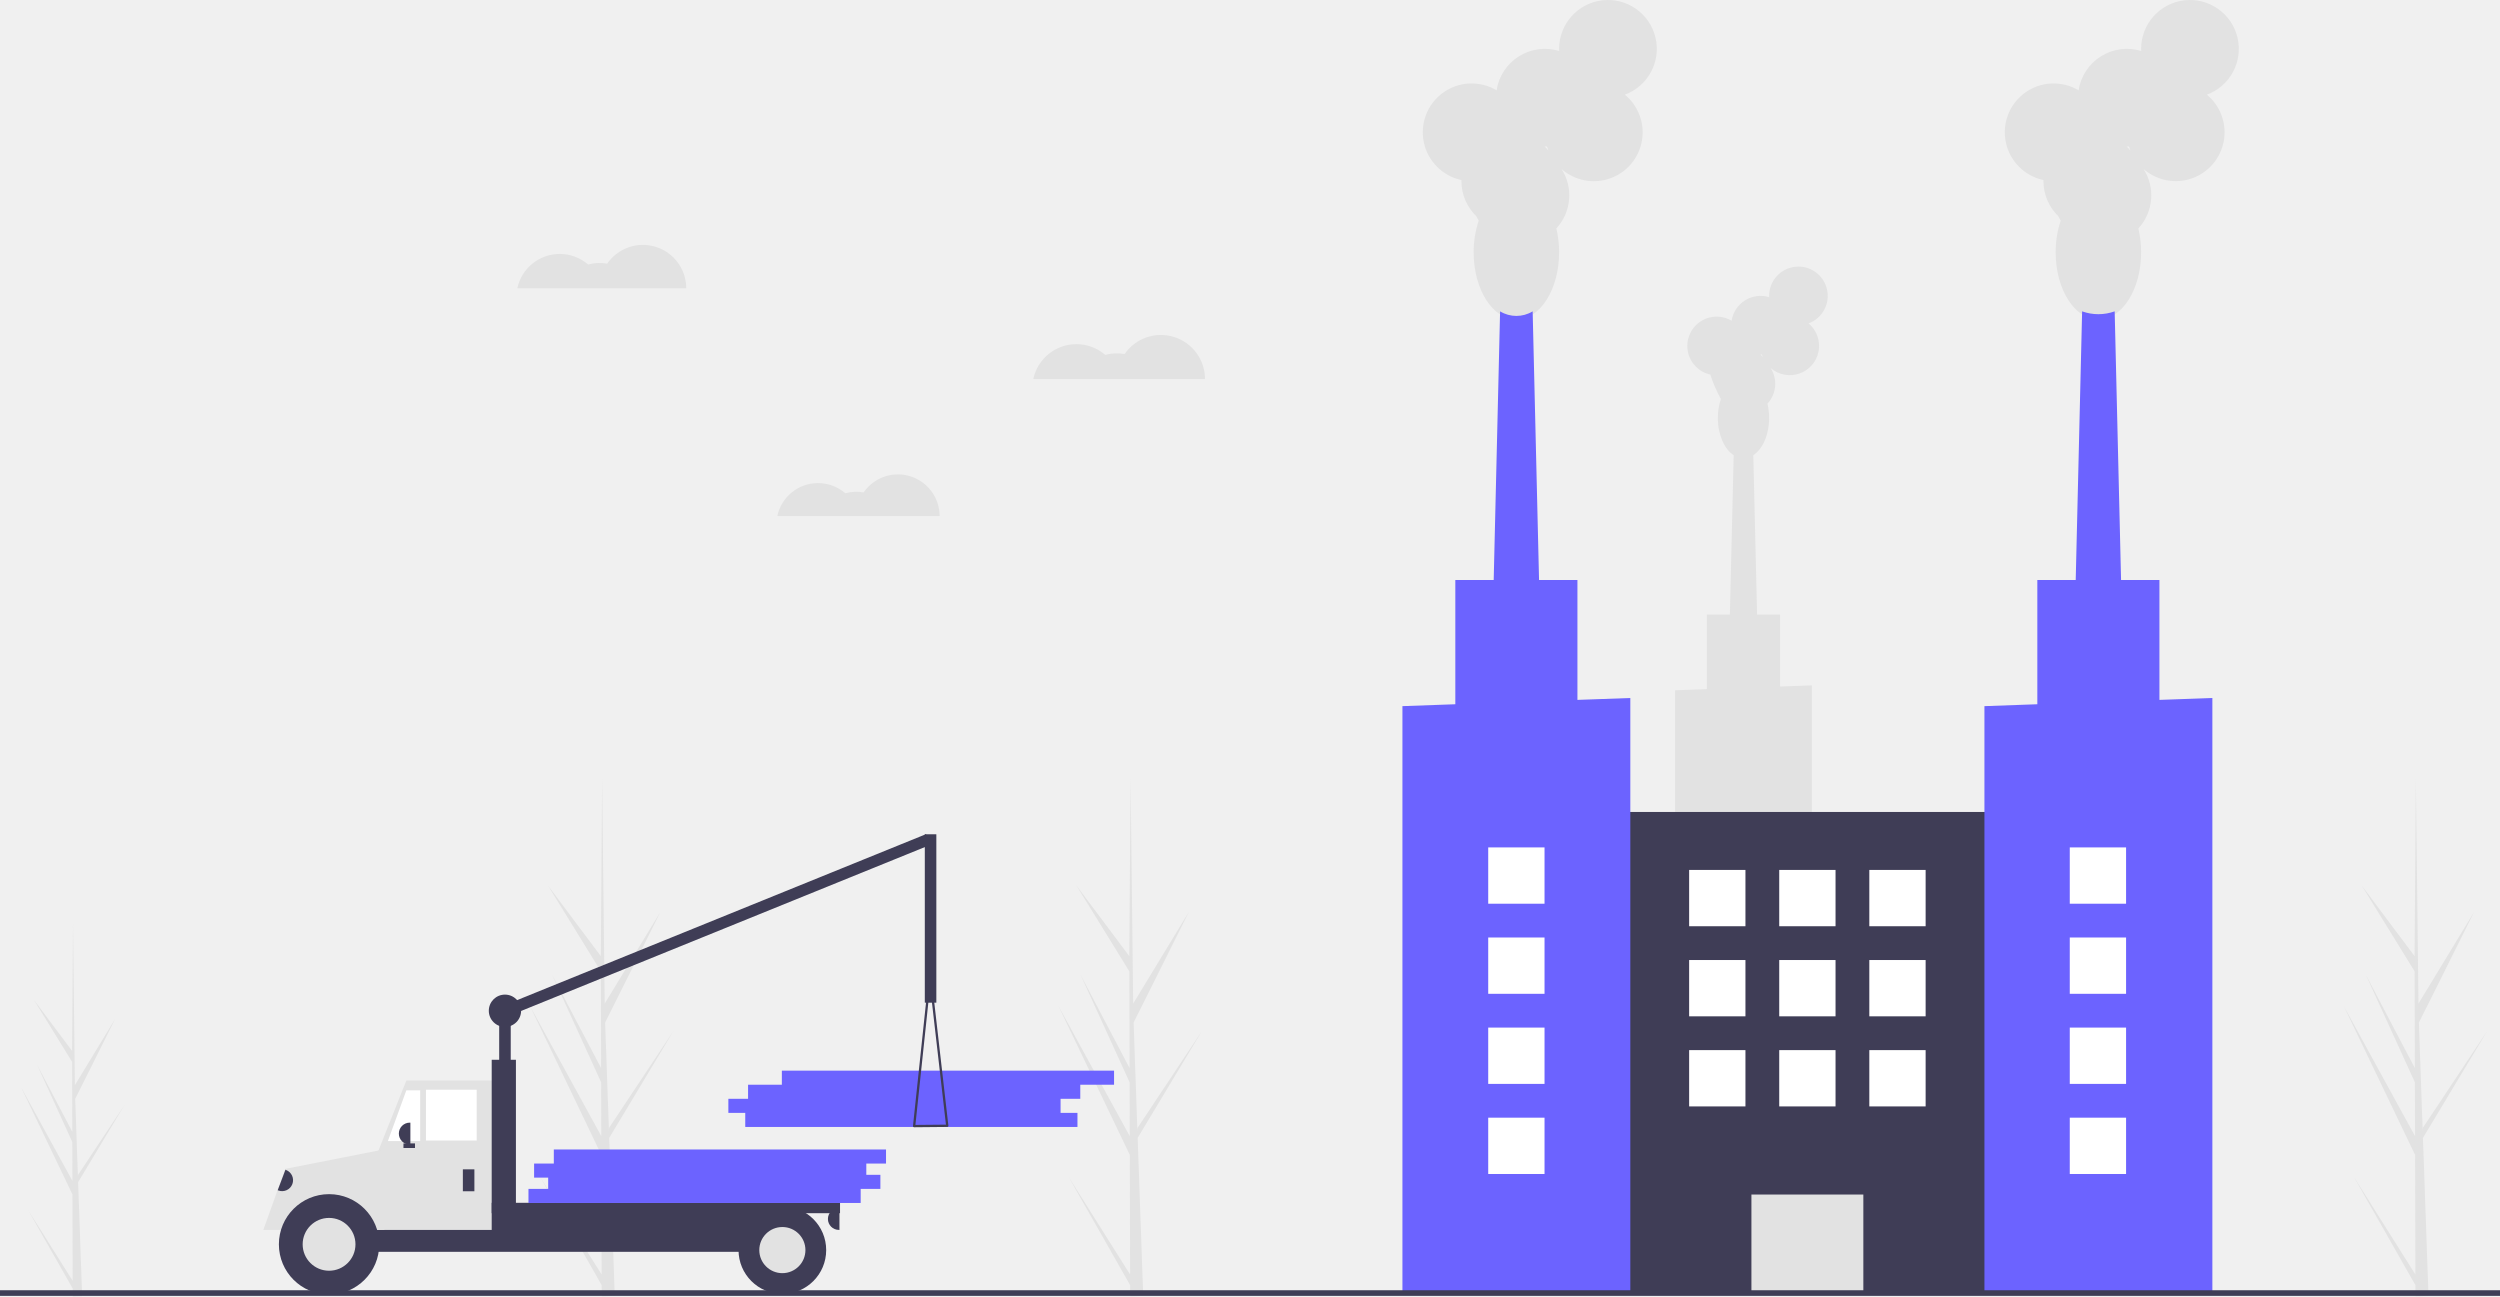
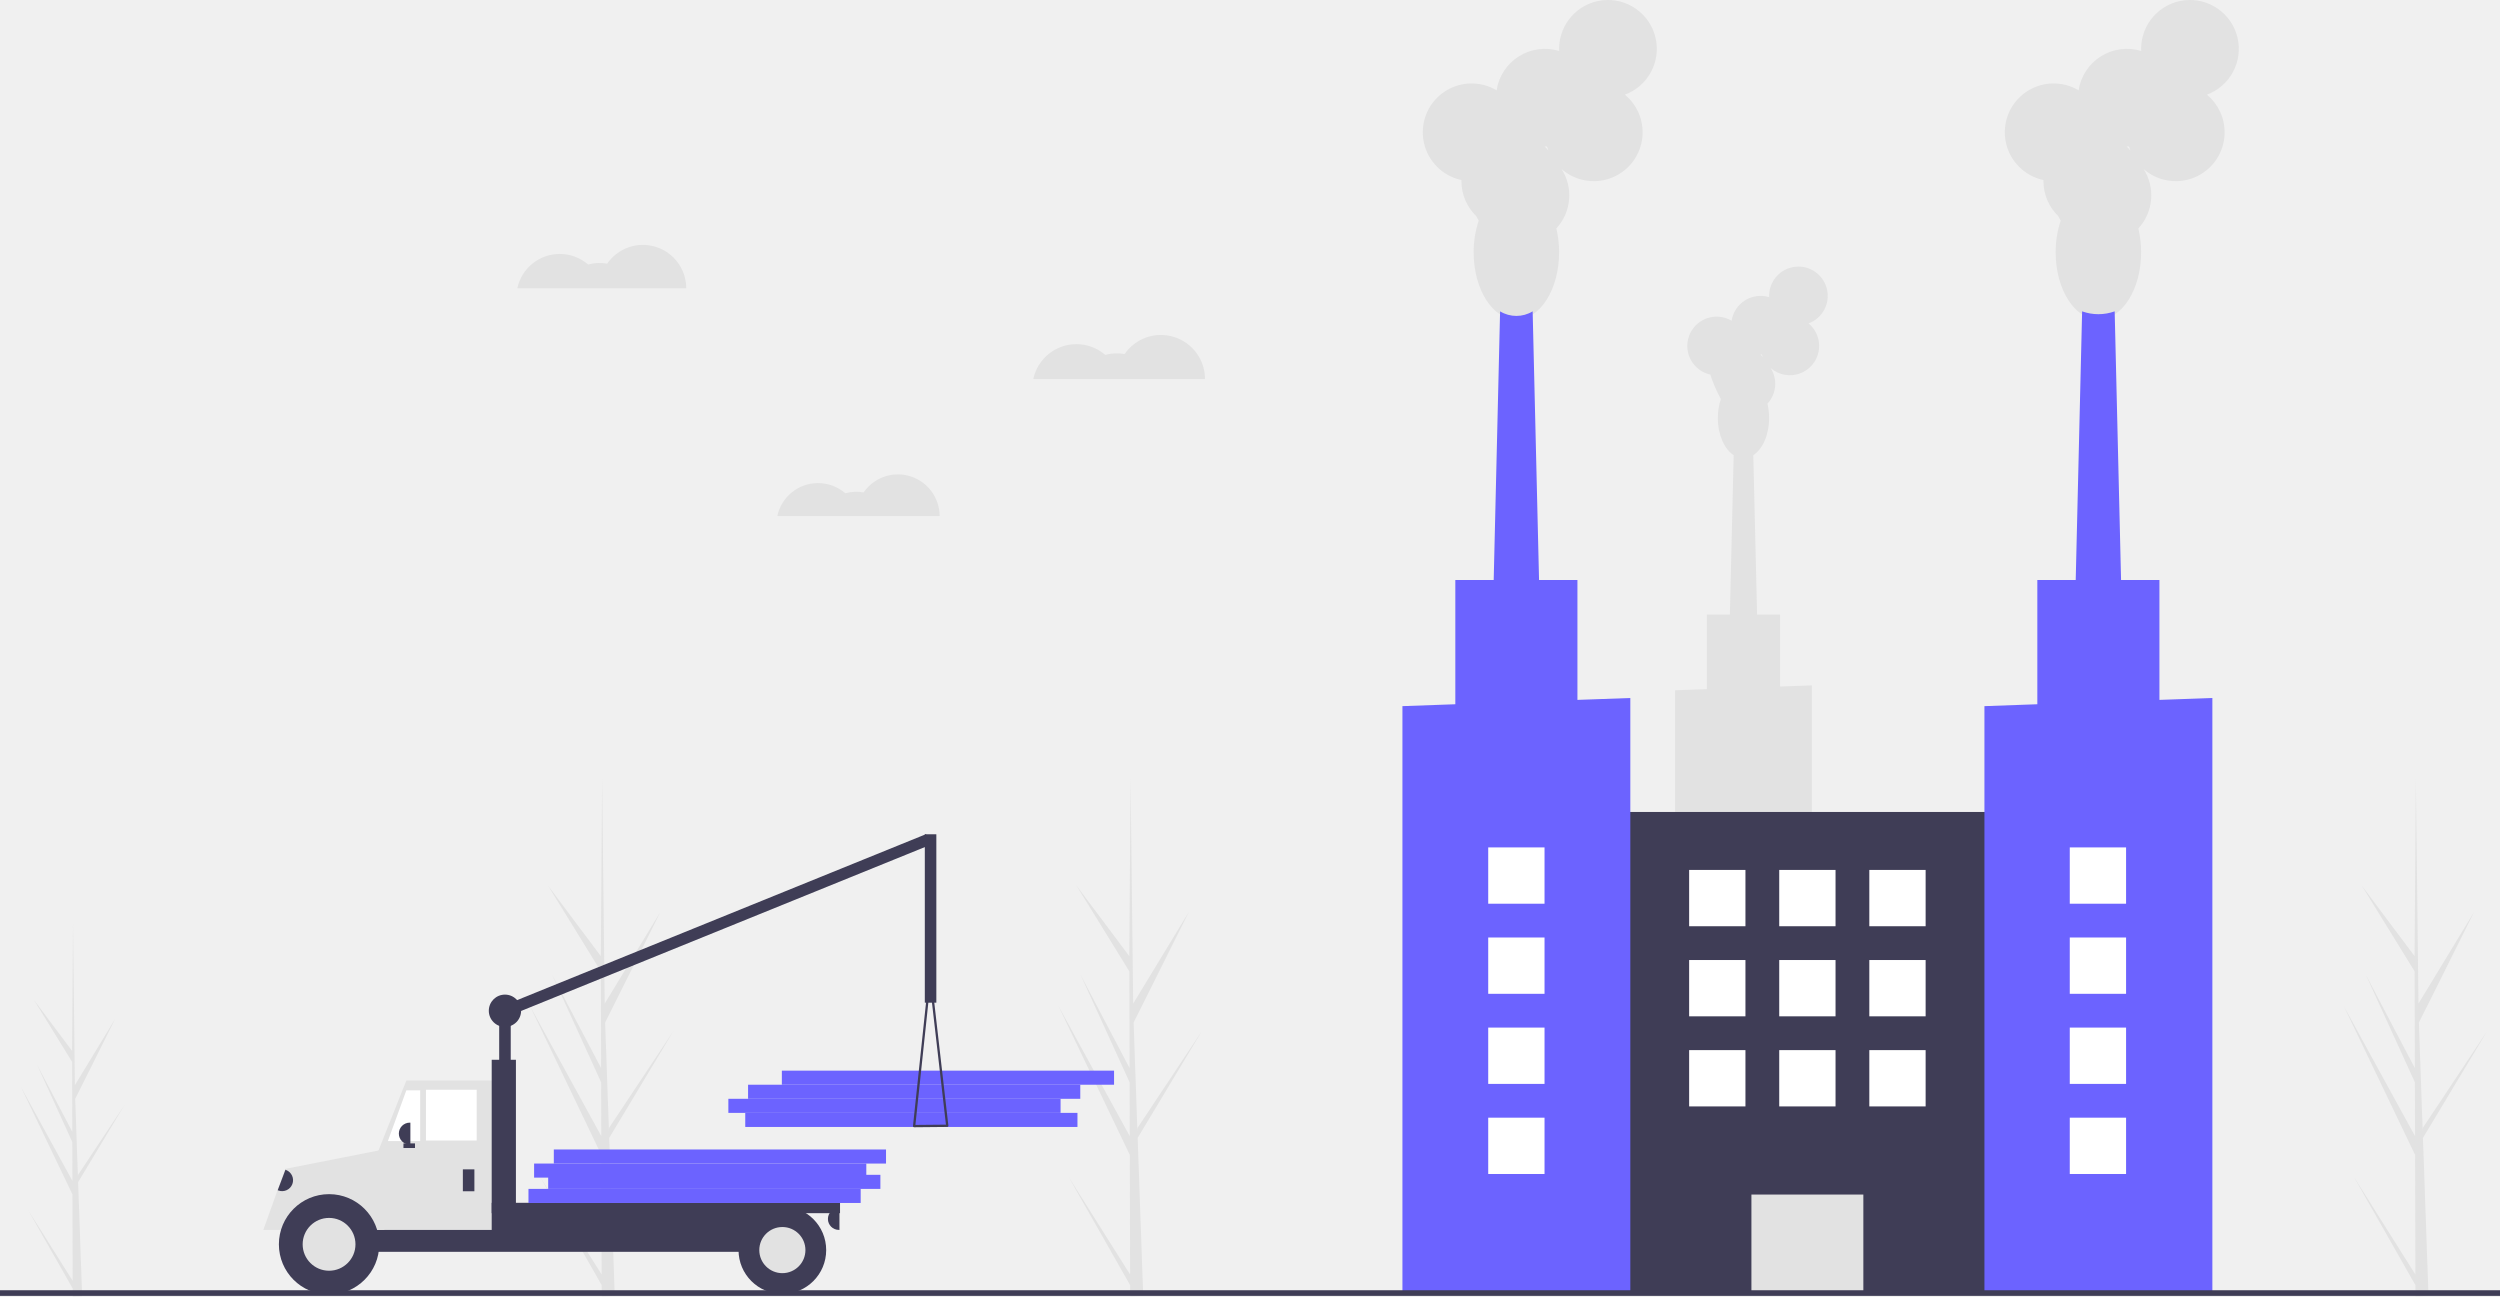
- <svg xmlns="http://www.w3.org/2000/svg" data-name="Layer 1" width="888" height="460.526" viewBox="0 0 888 460.526">
-   <path d="M213.701 452.706l-21.874-34.714 21.884 38.496.012 3.955q2.34-.027 4.635-.18l-1.785-50.811.024-.393-.04-.075-.17-4.802 22.871-38.046-22.895 34.45-.068 1.018-1.348-38.39 19.662-39.365-19.816 32.618-.922-79.573-.004-.264-.003.26-.449 62.738-18.788-25.102 18.805 30.506.087 34.362-17.433-33.187 17.443 38.239.048 19.107-25.323-46.209 25.343 52.874zm187.712 0l-21.875-34.714 21.885 38.496.012 3.955q2.34-.027 4.634-.18l-1.784-50.811.023-.393-.04-.075-.17-4.802 22.872-38.046-22.895 34.45-.069 1.018-1.348-38.39 19.663-39.365-19.816 32.618-.922-79.573-.004-.264-.003.26-.45 62.738-18.788-25.102 18.805 30.506.088 34.362-17.433-33.187 17.442 38.239.049 19.107-25.323-46.209 25.342 52.874zm-375.602 2.233l-15.795-25.067 15.803 27.797.008 2.857q1.69-.02 3.347-.13l-1.289-36.691.017-.284-.029-.054-.122-3.467 16.515-27.473-16.533 24.877-.049.734-.973-27.722 14.198-28.424-14.31 23.553-.665-57.46-.003-.19-.002.188-.324 45.303-13.567-18.127 13.579 22.029L25.68 402l-12.588-23.964 12.595 27.612.035 13.797L7.436 386.08l18.3 38.18zm832.134-2.233l-21.874-34.714 21.884 38.496.012 3.955q2.34-.027 4.634-.18l-1.784-50.811.024-.393-.04-.075-.17-4.802 22.871-38.046-22.895 34.45-.069 1.018-1.347-38.39 19.662-39.365-19.816 32.618-.922-79.573-.004-.264-.003.26-.449 62.738-18.788-25.102 18.805 30.506.087 34.362-17.433-33.187 17.442 38.239.049 19.107-25.323-46.209 25.343 52.874z" fill="#e2e2e2" />
-   <path fill="#6c63ff" d="M382.714 400.295h-118v-5h118zm-6-5h-118v-5h118zm7-5h-118v-5h118zm12-5h-118v-5h118z" />
-   <path fill="#3f3d56" d="M181.41 387.289h-4.097V358.2h4.097z" />
-   <path fill="#3f3d56" d="M178.845 361.627l-1.54-3.796 151.608-61.536 1.54 3.796zm-41.682 69.09h-35.644v-13.93h35.644z" />
-   <path fill="#3f3d56" d="M280.556 444.646h-175.76v-15.568h175.76z" />
-   <path fill="#e2e2e2" d="M133.68 436.862h42.199v-53.056h-31.547l-10.652 26.759v26.297z" />
-   <path fill="#fff" d="M169.324 405.11h-18.027v-18.027h18.027zm-31.547.205h11.472v-18.026h-4.917l-6.555 18.026z" />
-   <path fill="#3f3d56" d="M168.504 423.137h-4.097v-7.784h4.097zm-22.738-16.593h-.205a3.892 3.892 0 01-3.892-3.892 3.892 3.892 0 013.892-3.892h.205v7.784zm152.408 30.318h-.205a3.892 3.892 0 01-3.892-3.892 3.892 3.892 0 013.892-3.892h.205v7.784z" />
-   <path d="M117.292 429.019a20.27 20.27 0 00-15.755 7.843H93.53l7.784-21.684 36.258-7.15-1.024 28.834h-3.5a20.27 20.27 0 00-15.756-7.843z" fill="#e2e2e2" />
+ <svg xmlns="http://www.w3.org/2000/svg" id="b6c881ec-80a2-4aeb-a87c-bea63cd39014" data-name="Layer 1" width="888" height="460.526" viewBox="0 0 888 460.526">
+   <path d="M369.701,672.443l-21.874-34.714,21.885,38.496.012,3.955q2.341-.027,4.634-.179l-1.784-50.812.023-.393-.04-.075-.17-4.801,22.872-38.046-22.895,34.451-.069,1.017-1.348-38.391,19.662-39.364-19.816,32.618-.922-79.573-.004-.265-.003.261-.449,62.738-18.788-25.102,18.805,30.506.087,34.362-17.433-33.187,17.443,38.239.048,19.107L344.254,577.082l25.343,52.874Z" transform="translate(-156 -219.7372)" fill="#e2e2e2" />
+   <path d="M557.413,672.443,535.538,637.729,557.423,676.225l.012,3.955q2.341-.027,4.634-.179L560.285,629.189l.023-.393-.04-.075-.17-4.801L582.97,585.873l-22.895,34.451-.069,1.017-1.348-38.391,19.662-39.364-19.816,32.618-.922-79.573-.004-.265-.003.261-.449,62.738-18.788-25.102,18.805,30.506.087,34.362-17.433-33.187,17.443,38.239.048,19.107-25.323-46.208,25.343,52.874Z" transform="translate(-156 -219.7372)" fill="#e2e2e2" />
+   <path d="M181.811,674.676l-15.795-25.067,15.803,27.797.008,2.856q1.69-.02,3.346-.13l-1.288-36.691.017-.284-.029-.054-.123-3.467L200.266,612.164l-16.533,24.877-.049.734-.973-27.722,14.198-28.424-14.309,23.553-.666-57.459-.003-.191-.002.188-.324,45.303-13.567-18.126,13.579,22.028.063,24.813-12.588-23.964,12.595,27.612.035,13.797L163.436,605.816l18.3,38.18Z" transform="translate(-156 -219.7372)" fill="#e2e2e2" />
+   <path d="M1013.945,672.443l-21.874-34.714,21.885,38.496.012,3.955q2.341-.027,4.634-.179l-1.784-50.812.023-.393-.04-.075-.17-4.801,22.872-38.046-22.895,34.451-.069,1.017-1.348-38.391,19.662-39.364-19.816,32.618-.922-79.573-.004-.265-.003.261-.449,62.738-18.788-25.102,18.805,30.506.087,34.362-17.433-33.187,17.443,38.239.048,19.107-25.323-46.208,25.343,52.874Z" transform="translate(-156 -219.7372)" fill="#e2e2e2" />
+   <rect x="420.714" y="615.033" width="118" height="5" transform="translate(803.4279 1015.328) rotate(-180)" fill="#6c63ff" />
+   <rect x="414.714" y="610.033" width="118" height="5" transform="translate(791.4279 1005.328) rotate(-180)" fill="#6c63ff" />
+   <rect x="421.714" y="605.033" width="118" height="5" transform="translate(805.4279 995.3279) rotate(-180)" fill="#6c63ff" />
+   <rect x="433.714" y="600.033" width="118" height="5" transform="translate(829.4279 985.3279) rotate(-180)" fill="#6c63ff" />
+   <rect x="333.313" y="577.937" width="4.097" height="29.088" transform="translate(514.7229 965.2259) rotate(-180)" fill="#3f3d56" />
+   <rect x="407.831" y="466.888" width="4.097" height="163.621" transform="translate(-100.3859 915.1075) rotate(-112.0915)" fill="#3f3d56" />
+   <rect x="257.519" y="636.524" width="35.644" height="13.93" transform="translate(394.6817 1067.241) rotate(-180)" fill="#3f3d56" />
+   <rect x="260.797" y="648.815" width="175.76" height="15.568" transform="translate(541.3533 1093.461) rotate(-180)" fill="#3f3d56" />
+   <polygon points="133.68 436.862 175.879 436.862 175.879 383.806 144.332 383.806 133.68 410.565 133.68 436.862" fill="#e2e2e2" />
+   <rect x="307.297" y="606.821" width="18.027" height="18.027" transform="translate(476.6211 1011.931) rotate(-180)" fill="#fff" />
+   <polygon points="137.777 405.315 149.249 405.315 149.249 387.289 144.332 387.289 137.777 405.315" fill="#fff" />
+   <rect x="320.408" y="635.09" width="4.097" height="7.784" transform="translate(488.912 1058.227) rotate(-180)" fill="#3f3d56" />
+   <path d="M297.669,618.497h.205a3.892,3.892,0,0,1,3.892,3.892v0a3.892,3.892,0,0,1-3.892,3.892h-.205a0,0,0,0,1,0,0v-7.784A0,0,0,0,1,297.669,618.497Z" transform="translate(443.4357 1025.042) rotate(180)" fill="#3f3d56" />
+   <path d="M450.077,648.815h.205a3.892,3.892,0,0,1,3.892,3.892v0a3.892,3.892,0,0,1-3.892,3.892h-.205a0,0,0,0,1,0,0v-7.784A0,0,0,0,1,450.077,648.815Z" transform="matrix(-1, 0, 0, -1, 748.2503, 1085.677)" fill="#3f3d56" />
+   <path d="M273.292,648.756a20.27,20.27,0,0,0-15.756,7.843h-8.007l7.784-21.684,36.258-7.151-1.024,28.835H289.048A20.27,20.27,0,0,0,273.292,648.756Z" transform="translate(-156 -219.7372)" fill="#e2e2e2" />
  <circle cx="116.883" cy="441.983" r="17.822" fill="#3f3d56" />
  <circle cx="116.883" cy="441.983" r="9.38" fill="#e2e2e2" />
  <circle cx="277.894" cy="444.032" r="15.568" fill="#3f3d56" />
  <circle cx="277.894" cy="444.032" r="8.194" fill="#e2e2e2" />
-   <path fill="#3f3d56" d="M183.254 438.5h-8.604v-62.068h8.604z" />
-   <path fill="#3f3d56" d="M298.378 430.922H174.65v-3.687h123.73zm-150.973-23.149h-4.097v-1.639h4.097zm176.989-7.508a.41.41 0 01-.104-.319l5.65-53.432a.41.41 0 01.406-.367h.002a.41.41 0 01.407.364l6.111 53.32a.41.41 0 01-.403.457l-11.762.11h-.003a.41.41 0 01-.304-.133zm5.97-49.967l-5.21 49.277 10.846-.102zM101.39 415.494l.191.073a3.892 3.892 0 012.264 5.017 3.892 3.892 0 01-5.018 2.264l-.191-.073 2.754-7.28z" />
-   <path fill="#3f3d56" d="M332.588 356.152h-4.097v-59.816h4.097z" />
+   <rect x="330.65" y="596.169" width="8.604" height="62.069" transform="translate(513.9036 1034.67) rotate(-180)" fill="#3f3d56" />
+   <rect x="330.65" y="646.971" width="123.729" height="3.687" transform="translate(629.0284 1077.893) rotate(-180)" fill="#3f3d56" />
+   <rect x="299.308" y="625.872" width="4.097" height="1.639" transform="translate(446.7132 1033.645) rotate(-180)" fill="#3f3d56" />
+   <path d="M480.394,620.002a.41.41,0,0,1-.104-.318l5.65-53.432a.41.41,0,0,1,.406-.367h.002a.41.41,0,0,1,.407.363L492.866,619.569a.41.41,0,0,1-.403.456l-11.761.111h-.004A.409.409,0,0,1,480.394,620.002Zm5.97-49.966-5.211,49.277L492,619.21Z" transform="translate(-156 -219.7372)" fill="#3f3d56" />
+   <path d="M255.88,635.705h.205a3.892,3.892,0,0,1,3.892,3.892v0a3.892,3.892,0,0,1-3.892,3.892h-.205a0,0,0,0,1,0,0v-7.784A0,0,0,0,1,255.88,635.705Z" transform="translate(86.94131 -269.6233) rotate(20.71738)" fill="#3f3d56" />
+   <rect x="484.491" y="516.073" width="4.097" height="59.816" transform="translate(817.0794 872.2247) rotate(-180)" fill="#3f3d56" />
  <circle cx="179.361" cy="359.02" r="5.736" fill="#3f3d56" />
-   <path fill="#6c63ff" d="M305.714 427.295h-118v-5h118zm7-5h-118v-5h118z" />
-   <path fill="#6c63ff" d="M307.714 418.295h-118v-5h118zm7-5h-118v-5h118z" />
-   <path d="M382.337 122.242a15.596 15.596 0 0110.237 3.814 15.606 15.606 0 016.887-.302 15.66 15.66 0 0128.555 8.887h-60.997a15.665 15.665 0 0115.318-12.399zm-91.765 49.348a14.744 14.744 0 019.677 3.606 14.755 14.755 0 016.511-.286 14.805 14.805 0 0126.996 8.402H276.09a14.81 14.81 0 0114.482-11.722zm-91.748-81.392a15.34 15.34 0 0110.07 3.752 15.351 15.351 0 016.774-.298 15.404 15.404 0 0128.088 8.742h-60a15.409 15.409 0 0115.068-12.196zm396.175 154.988V370.09h48.574V243.45l-11.276.402v-25.557h-8.179l-1.347-56.604c3.3-2.15 5.623-7.258 5.623-13.222a21.669 21.669 0 00-.594-5.084 10.4 10.4 0 001.12-12.667 10.407 10.407 0 1013.487-15.852 10.41 10.41 0 10-14.013-9.767c0 .153.005.304.011.454a10.415 10.415 0 00-13.338 8.383 10.409 10.409 0 10-7.485 19.127c-.002.076-.006.15-.006.227a50.6 50.6 0 003.676 8.434 21.026 21.026 0 00-1.074 6.745c0 5.964 2.323 11.072 5.623 13.222l-1.348 56.604h-8.178v26.487zm30.332-119.269h.027c.15 0 .299-.004.447-.01q.141.46.322.903a10.453 10.453 0 00-.796-.893z" fill="#e2e2e2" />
-   <path fill="#3f3d56" d="M715.712 459H568.254V288.411h147.458z" />
-   <path fill="#e2e2e2" d="M661.86 459h-39.755v-34.696h39.756zM519.11 63.955c-.002.126-.009.25-.009.377a17.293 17.293 0 005.26 12.438 17.33 17.33 0 00.867 1.62 35.03 35.03 0 00-1.79 11.242c0 13.173 6.796 23.853 15.18 23.853s15.18-10.68 15.18-23.853a36.105 36.105 0 00-.99-8.474 17.334 17.334 0 001.867-21.113 17.346 17.346 0 1022.478-26.419 17.35 17.35 0 10-23.356-16.278c0 .254.009.506.02.757a17.36 17.36 0 00-22.23 13.971 17.348 17.348 0 10-12.476 31.879zm29.627-11.91c.25 0 .499-.01.747-.02q.233.77.536 1.506a17.387 17.387 0 00-1.328-1.488z" />
-   <path d="M529.941 232.03h17.35l-.62-26.02V206l-2.27-95.41a11.095 11.095 0 01-11.57 0l-2.27 95.41v.01z" fill="#6c63ff" />
-   <path fill="#6c63ff" d="M498.141 250.82V459h80.951V247.93l-18.791.67v-42.59h-43.37v44.14l-18.79.67z" />
-   <path d="M725.841 63.955c-.003.126-.01.25-.01.377a17.293 17.293 0 005.26 12.438 17.33 17.33 0 00.868 1.62 35.03 35.03 0 00-1.79 11.242c0 13.173 6.796 23.853 15.18 23.853s15.179-10.68 15.179-23.853a36.106 36.106 0 00-.99-8.474 17.334 17.334 0 001.867-21.113 17.346 17.346 0 1022.48-26.419 17.35 17.35 0 10-23.357-16.278c0 .254.008.506.019.757a17.36 17.36 0 00-22.23 13.971 17.348 17.348 0 10-12.476 31.879zm29.627-11.91c.25 0 .499-.01.746-.02q.234.77.536 1.506a17.385 17.385 0 00-1.327-1.488z" fill="#e2e2e2" />
-   <path d="M736.674 232.03h17.348l-2.891-121.436a17.1 17.1 0 01-11.565 0z" fill="#6c63ff" />
-   <path fill="#6c63ff" d="M704.871 250.82V459h80.96V247.93l-6.65.24-12.15.43v-42.59h-43.37v44.14l-18.79.67z" />
-   <path fill="#fff" d="M683.983 329h-20v-20h20zm-32 0h-20v-20h20zm-32 0h-20v-20h20zm64 32h-20v-20h20zm-32 0h-20v-20h20zm-32 0h-20v-20h20zm64 32h-20v-20h20zm-32 0h-20v-20h20zm-32 0h-20v-20h20zm-71.366-72h-20v-20h20zm0 32h-20v-20h20zm0 32h-20v-20h20zm0 32h-20v-20h20zm206.565-96h-20v-20h20zm0 32h-20v-20h20zm0 32h-20v-20h20zm0 32h-20v-20h20z" />
-   <path fill="#3f3d56" d="M0 458.295h888v2H0z" />
+   <rect x="343.714" y="642.033" width="118" height="5" transform="translate(649.4279 1069.328) rotate(-180)" fill="#6c63ff" />
+   <rect x="350.714" y="637.033" width="118" height="5" transform="translate(663.4279 1059.328) rotate(-180)" fill="#6c63ff" />
+   <rect x="345.714" y="633.033" width="118" height="5" transform="translate(653.4279 1051.328) rotate(-180)" fill="#6c63ff" />
+   <rect x="352.714" y="628.033" width="118" height="5" transform="translate(667.4279 1041.328) rotate(-180)" fill="#6c63ff" />
+   <path d="M538.337,341.979a15.596,15.596,0,0,1,10.237,3.814,15.606,15.606,0,0,1,6.887-.303,15.66,15.66,0,0,1,28.555,8.887H523.019A15.665,15.665,0,0,1,538.337,341.979Z" transform="translate(-156 -219.7372)" fill="#e2e2e2" />
+   <path d="M446.572,391.327a14.744,14.744,0,0,1,9.678,3.606,14.755,14.755,0,0,1,6.511-.286,14.805,14.805,0,0,1,26.996,8.402H432.09A14.81,14.81,0,0,1,446.572,391.327Z" transform="translate(-156 -219.7372)" fill="#e2e2e2" />
+   <path d="M354.824,309.935a15.341,15.341,0,0,1,10.069,3.752,15.351,15.351,0,0,1,6.775-.298,15.404,15.404,0,0,1,28.088,8.742h-60A15.409,15.409,0,0,1,354.824,309.935Z" transform="translate(-156 -219.7372)" fill="#e2e2e2" />
+   <path d="M750.999,464.923V589.828H799.573V463.188l-11.276.403V438.033h-8.179l-1.348-56.604c3.3-2.151,5.623-7.258,5.623-13.222a21.669,21.669,0,0,0-.594-5.084,10.4,10.4,0,0,0,1.12-12.668,10.407,10.407,0,1,0,13.487-15.851,10.41,10.41,0,1,0-14.014-9.767c0,.152.005.304.011.454a10.415,10.415,0,0,0-13.338,8.383,10.409,10.409,0,1,0-7.485,19.127c-.002.076-.006.151-.006.227a50.599,50.599,0,0,0,3.676,8.435,21.026,21.026,0,0,0-1.074,6.745c0,5.964,2.322,11.072,5.623,13.222l-1.348,56.604h-8.178V464.52Zm30.332-119.268.027.001c.15,0,.299-.005.448-.011q.141.461.322.904A10.453,10.453,0,0,0,781.331,345.654Z" transform="translate(-156 -219.7372)" fill="#e2e2e2" />
+   <rect x="724.254" y="508.148" width="147.458" height="170.589" transform="translate(1439.966 967.1482) rotate(-180)" fill="#3f3d56" />
+   <rect x="778.105" y="644.041" width="39.756" height="34.696" transform="translate(1439.966 1103.041) rotate(-180)" fill="#e2e2e2" />
+   <path d="M675.111,283.692c-.003.126-.01.251-.01.377a17.293,17.293,0,0,0,5.26,12.437,17.329,17.329,0,0,0,.867,1.62,35.029,35.029,0,0,0-1.79,11.241c0,13.174,6.796,23.854,15.18,23.854s15.18-10.68,15.18-23.854a36.105,36.105,0,0,0-.989-8.473,17.334,17.334,0,0,0,1.867-21.113,17.346,17.346,0,1,0,22.479-26.419,17.35,17.35,0,1,0-23.356-16.278c0,.254.008.506.019.757a17.359,17.359,0,0,0-22.23,13.971,17.348,17.348,0,1,0-12.476,31.879Zm29.627-11.911c.25,0,.499-.008.746-.019q.233.769.536,1.506a17.387,17.387,0,0,0-1.327-1.488Z" transform="translate(-156 -219.7372)" fill="#e2e2e2" />
+   <path d="M685.941,451.767h17.35l-.62-26.02v-.01l-2.271-95.41a11.095,11.095,0,0,1-11.57,0l-2.27,95.41v.01Z" transform="translate(-156 -219.7372)" fill="#6c63ff" />
+   <polygon points="498.141 250.82 498.141 459 579.092 459 579.092 247.93 560.301 248.6 560.301 206.01 516.931 206.01 516.931 250.15 498.141 250.82" fill="#6c63ff" />
+   <path d="M881.841,283.692c-.003.126-.01.251-.01.377a17.293,17.293,0,0,0,5.26,12.437,17.329,17.329,0,0,0,.867,1.62,35.029,35.029,0,0,0-1.79,11.241c0,13.174,6.796,23.854,15.18,23.854s15.18-10.68,15.18-23.854a36.106,36.106,0,0,0-.989-8.473,17.334,17.334,0,0,0,1.867-21.113,17.346,17.346,0,1,0,22.479-26.419,17.35,17.35,0,1,0-23.356-16.278c0,.254.008.506.019.757a17.359,17.359,0,0,0-22.23,13.971,17.348,17.348,0,1,0-12.476,31.879ZM911.468,271.781c.25,0,.499-.008.746-.019q.233.769.536,1.506a17.385,17.385,0,0,0-1.327-1.488Z" transform="translate(-156 -219.7372)" fill="#e2e2e2" />
+   <path d="M892.674,451.767h17.348L907.131,330.331a17.101,17.101,0,0,1-11.565,0Z" transform="translate(-156 -219.7372)" fill="#6c63ff" />
+   <polygon points="704.871 250.82 704.871 459 785.831 459 785.831 247.93 779.181 248.17 767.031 248.6 767.031 206.01 723.661 206.01 723.661 250.15 704.871 250.82" fill="#6c63ff" />
+   <rect x="819.983" y="528.737" width="20" height="20" transform="translate(1503.966 857.7372) rotate(-180)" fill="#fff" />
+   <rect x="787.983" y="528.737" width="20" height="20" transform="translate(1439.966 857.7372) rotate(-180)" fill="#fff" />
+   <rect x="755.983" y="528.737" width="20" height="20" transform="translate(1375.966 857.7372) rotate(-180)" fill="#fff" />
+   <rect x="819.983" y="560.737" width="20" height="20" transform="translate(1503.966 921.7372) rotate(-180)" fill="#fff" />
+   <rect x="787.983" y="560.737" width="20" height="20" transform="translate(1439.966 921.7372) rotate(-180)" fill="#fff" />
+   <rect x="755.983" y="560.737" width="20" height="20" transform="translate(1375.966 921.7372) rotate(-180)" fill="#fff" />
+   <rect x="819.983" y="592.737" width="20" height="20" transform="translate(1503.966 985.7372) rotate(-180)" fill="#fff" />
+   <rect x="787.983" y="592.737" width="20" height="20" transform="translate(1439.966 985.7372) rotate(-180)" fill="#fff" />
+   <rect x="755.983" y="592.737" width="20" height="20" transform="translate(1375.966 985.7372) rotate(-180)" fill="#fff" />
+   <rect x="684.618" y="520.737" width="20" height="20" transform="translate(1233.235 841.7372) rotate(-180)" fill="#fff" />
+   <rect x="684.618" y="552.737" width="20" height="20" transform="translate(1233.235 905.7372) rotate(-180)" fill="#fff" />
+   <rect x="684.618" y="584.737" width="20" height="20" transform="translate(1233.235 969.7372) rotate(-180)" fill="#fff" />
+   <rect x="684.618" y="616.737" width="20" height="20" transform="translate(1233.235 1033.737) rotate(-180)" fill="#fff" />
+   <rect x="891.181" y="520.737" width="20" height="20" transform="translate(1646.363 841.7372) rotate(-180)" fill="#fff" />
+   <rect x="891.181" y="552.737" width="20" height="20" transform="translate(1646.363 905.7372) rotate(-180)" fill="#fff" />
+   <rect x="891.181" y="584.737" width="20" height="20" transform="translate(1646.363 969.7372) rotate(-180)" fill="#fff" />
+   <rect x="891.181" y="616.737" width="20" height="20" transform="translate(1646.363 1033.737) rotate(-180)" fill="#fff" />
+   <rect y="458.295" width="888" height="2" fill="#3f3d56" />
</svg>
